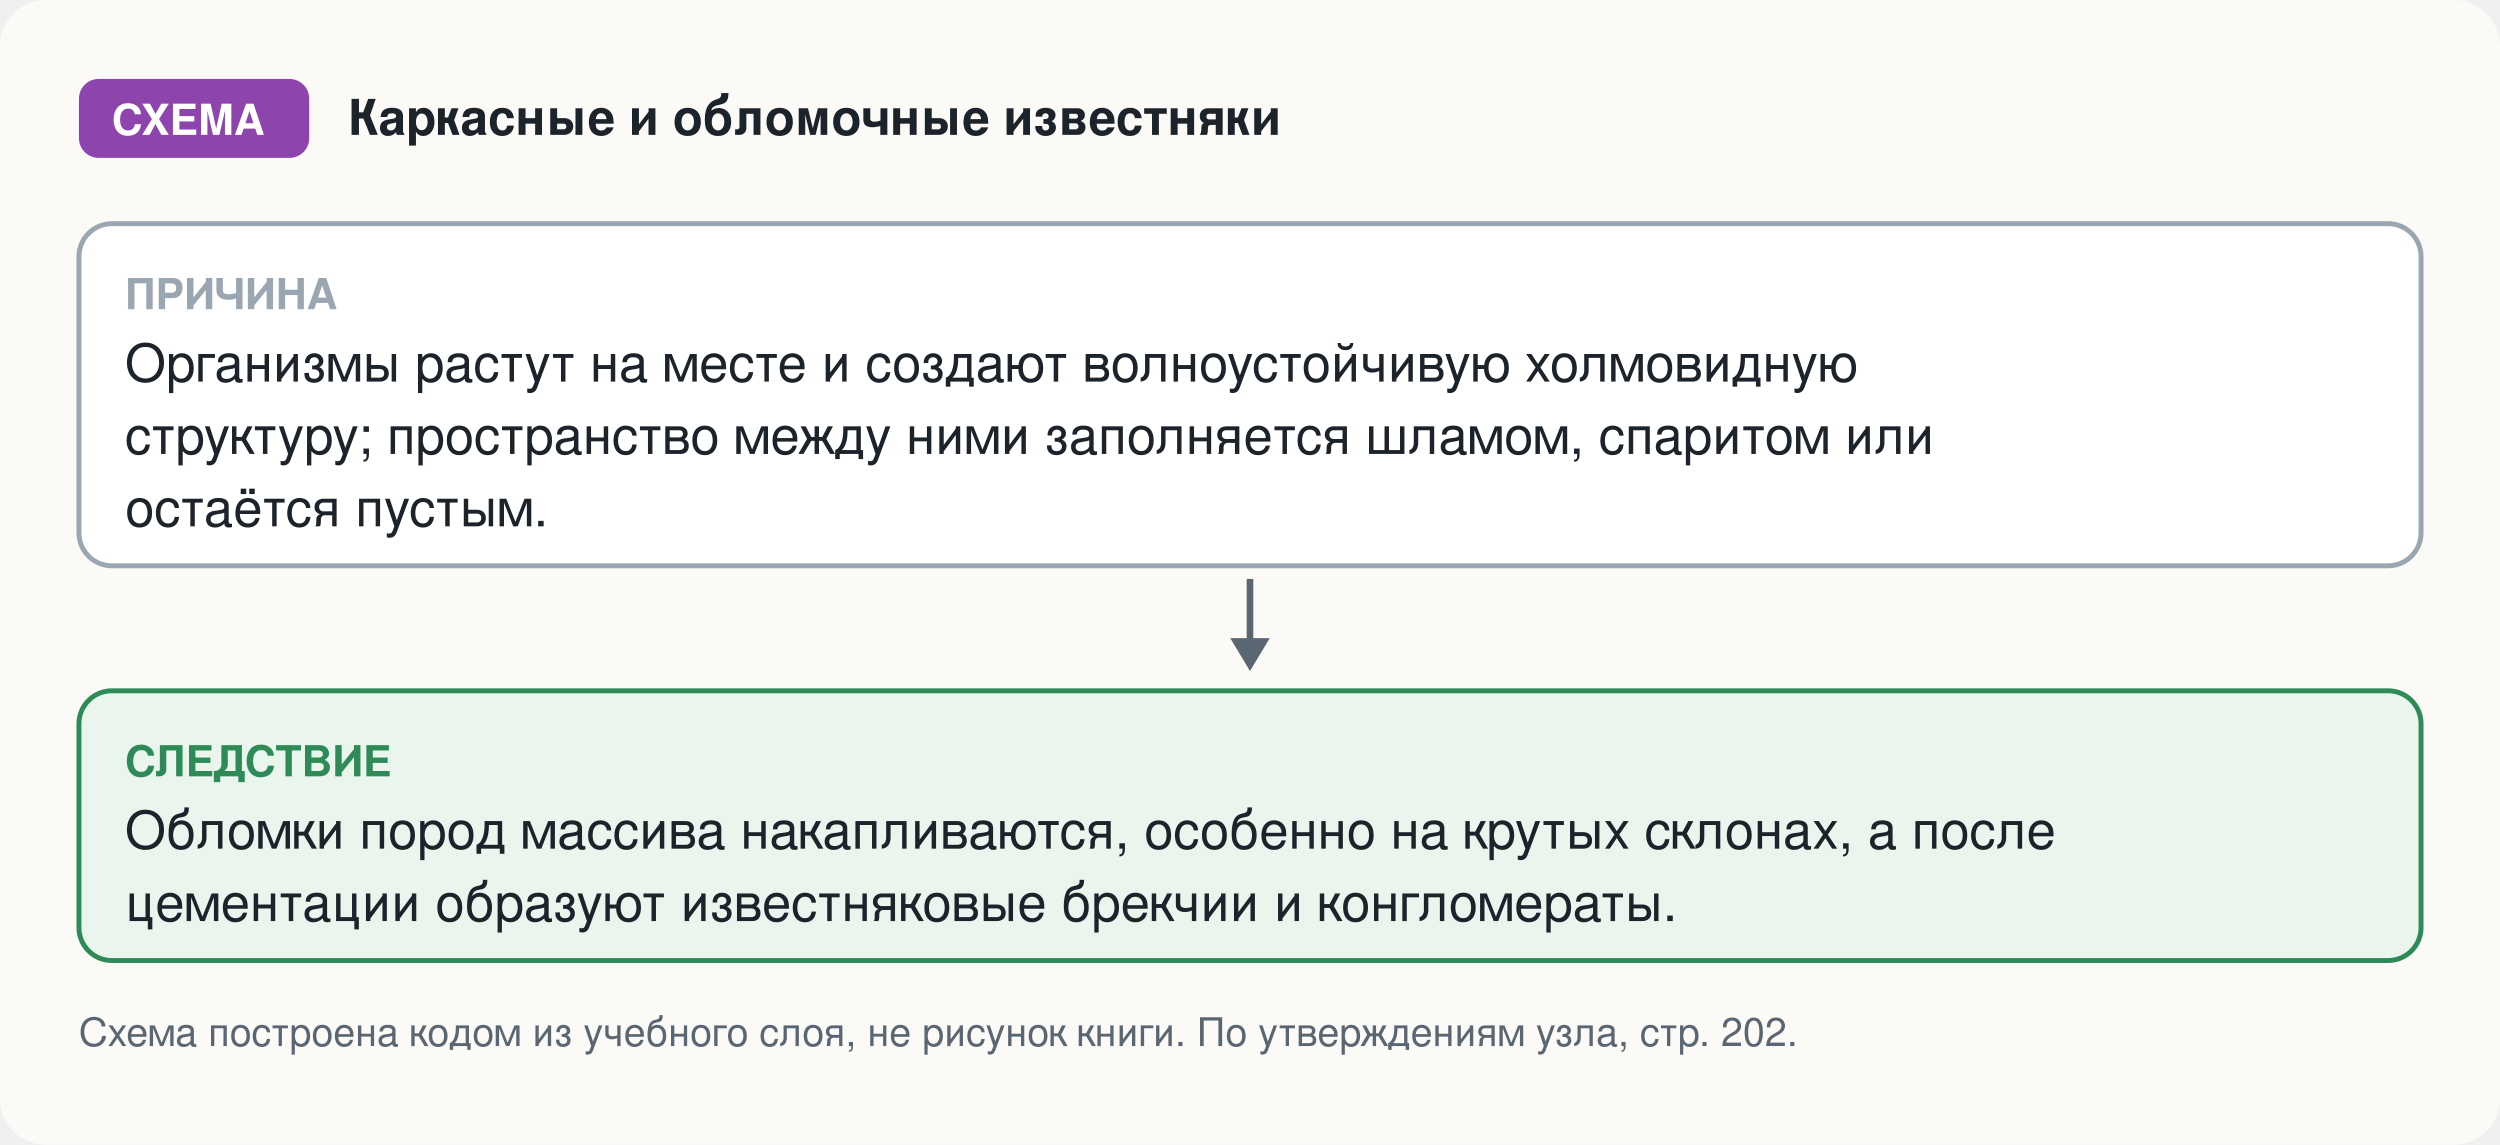
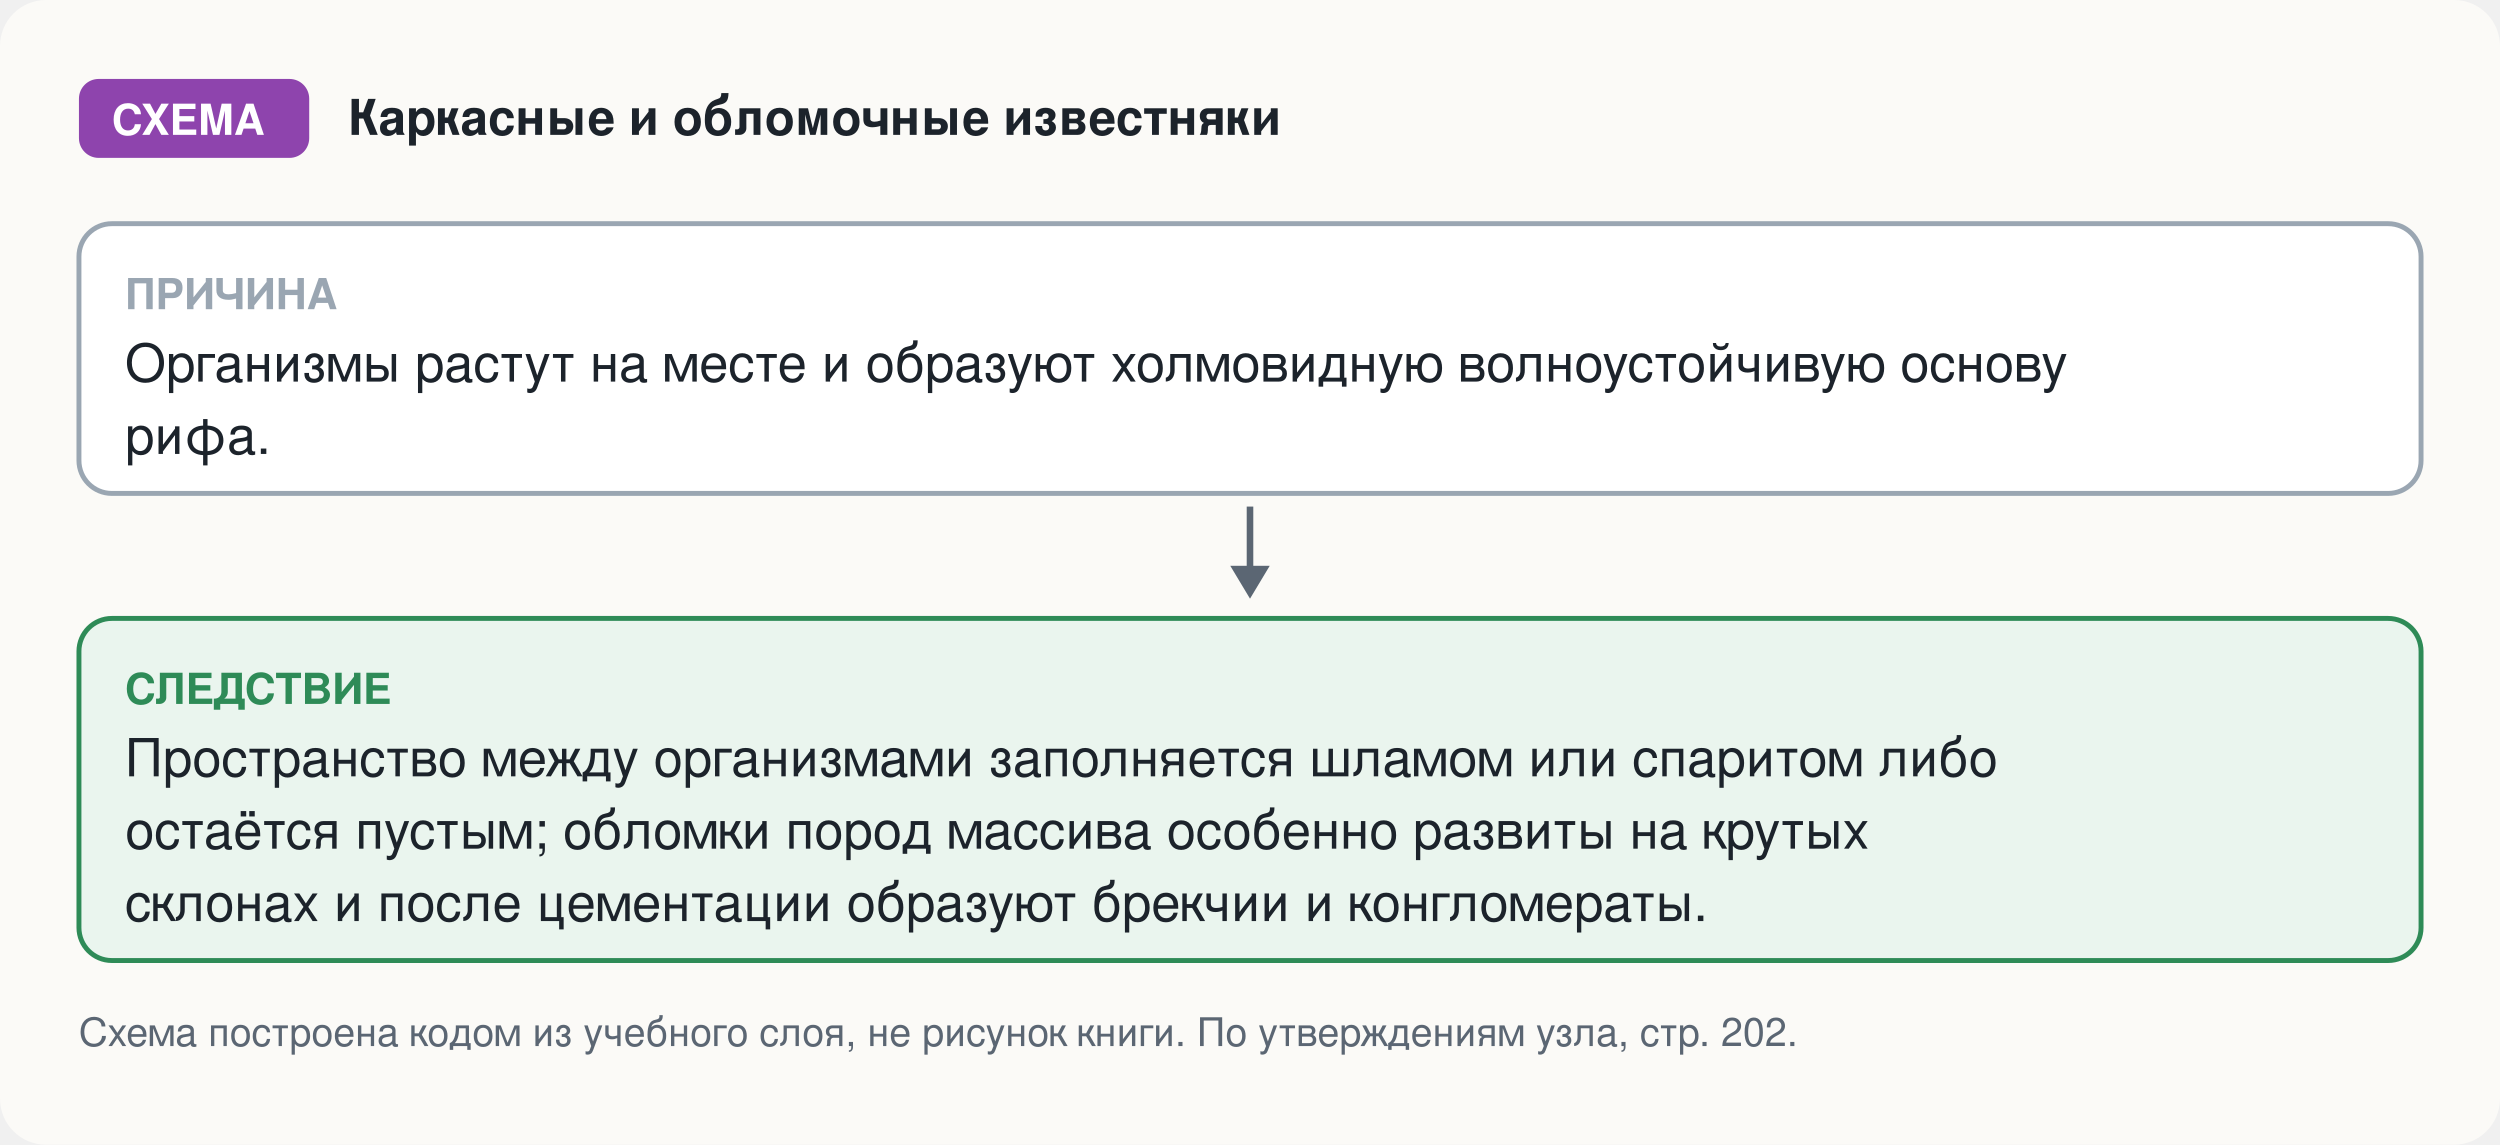
<svg xmlns="http://www.w3.org/2000/svg" viewBox="0 0 760 348" width="760" height="348" role="img">
  <rect x="0" y="0" width="760" height="348" rx="14" fill="#FBFAF7" />
  <rect x="24" y="24" width="70" height="24" rx="6" fill="#8E44AD" />
  <text x="34" y="41" font-size="13" font-weight="700" fill="#fff" font-family="Segoe UI, -apple-system, Helvetica, Arial, sans-serif">СХЕМА</text>
  <text x="106" y="41" font-size="15" font-weight="700" fill="#1C232B" font-family="Segoe UI, -apple-system, Helvetica, Arial, sans-serif">Каркасные и обломочные известняки</text>
-   <rect x="24" y="68" width="712" height="104" rx="10" fill="#FFFFFF" stroke="#9AA6B2" stroke-width="1.5" />
+   <rect x="24" y="68" width="712" height="82" rx="10" fill="#FFFFFF" stroke="#9AA6B2" stroke-width="1.5" />
  <text x="38" y="94" font-size="13" font-weight="700" fill="#9AA6B2" text-anchor="start" font-family="Segoe UI, -apple-system, Helvetica, Arial, sans-serif">ПРИЧИНА</text>
-   <text x="38" y="116" font-size="16" font-weight="400" fill="#1C232B" text-anchor="start" font-family="Segoe UI, -apple-system, Helvetica, Arial, sans-serif">Организмы растут на месте и создают волноустойчивую холмовидную</text>
-   <text x="38" y="138" font-size="16" font-weight="400" fill="#1C232B" text-anchor="start" font-family="Segoe UI, -apple-system, Helvetica, Arial, sans-serif">структуру; пространство между ними заполняется шламом, спаритом или</text>
-   <text x="38" y="160" font-size="16" font-weight="400" fill="#1C232B" text-anchor="start" font-family="Segoe UI, -apple-system, Helvetica, Arial, sans-serif">остаётся пустым.</text>
-   <line x1="380.0" y1="176" x2="380.0" y2="198" stroke="#5B6673" stroke-width="2" />
-   <polygon points="374.0,194 386.0,194 380.0,204" fill="#5B6673" />
-   <rect x="24" y="210" width="712" height="82" rx="10" fill="#EAF5EE" stroke="#2E8B57" stroke-width="1.5" />
-   <text x="38" y="236" font-size="13" font-weight="700" fill="#2E8B57" text-anchor="start" font-family="Segoe UI, -apple-system, Helvetica, Arial, sans-serif">СЛЕДСТВИЕ</text>
-   <text x="38" y="258" font-size="16" font-weight="400" fill="#1C232B" text-anchor="start" font-family="Segoe UI, -apple-system, Helvetica, Arial, sans-serif">Обломки пород массива накапливаются, особенно на крутых склонах, а после</text>
-   <text x="38" y="280" font-size="16" font-weight="400" fill="#1C232B" text-anchor="start" font-family="Segoe UI, -apple-system, Helvetica, Arial, sans-serif">цементации образуют известняковые брекчии и конгломераты.</text>
+   <text x="38" y="116" font-size="16" font-weight="400" fill="#1C232B" text-anchor="start" font-family="Segoe UI, -apple-system, Helvetica, Arial, sans-serif">Организмы растут на месте и образуют холмовидную волноустойчивую основу</text>
+   <text x="38" y="138" font-size="16" font-weight="400" fill="#1C232B" text-anchor="start" font-family="Segoe UI, -apple-system, Helvetica, Arial, sans-serif">рифа.</text>
+   <line x1="380.0" y1="154" x2="380.0" y2="176" stroke="#5B6673" stroke-width="2" />
+   <polygon points="374.0,172 386.0,172 380.0,182" fill="#5B6673" />
+   <rect x="24" y="188" width="712" height="104" rx="10" fill="#EAF5EE" stroke="#2E8B57" stroke-width="1.5" />
+   <text x="38" y="214" font-size="13" font-weight="700" fill="#2E8B57" text-anchor="start" font-family="Segoe UI, -apple-system, Helvetica, Arial, sans-serif">СЛЕДСТВИЕ</text>
+   <text x="38" y="236" font-size="16" font-weight="400" fill="#1C232B" text-anchor="start" font-family="Segoe UI, -apple-system, Helvetica, Arial, sans-serif">Пространство между организмами заполняется шламом или спаритом либо</text>
+   <text x="38" y="258" font-size="16" font-weight="400" fill="#1C232B" text-anchor="start" font-family="Segoe UI, -apple-system, Helvetica, Arial, sans-serif">остаётся пустым; обломки пород массива особенно развиты на крутых</text>
+   <text x="38" y="280" font-size="16" font-weight="400" fill="#1C232B" text-anchor="start" font-family="Segoe UI, -apple-system, Helvetica, Arial, sans-serif">склонах и после цементации образуют брекчии и конгломераты.</text>
  <text x="24" y="318" font-size="12" font-weight="400" fill="#5B6673" text-anchor="start" font-family="Segoe UI, -apple-system, Helvetica, Arial, sans-serif">Схема построена кодом из учебного слоя, не рисунок книги. По утверждениям узла, стр. 202.</text>
</svg>
